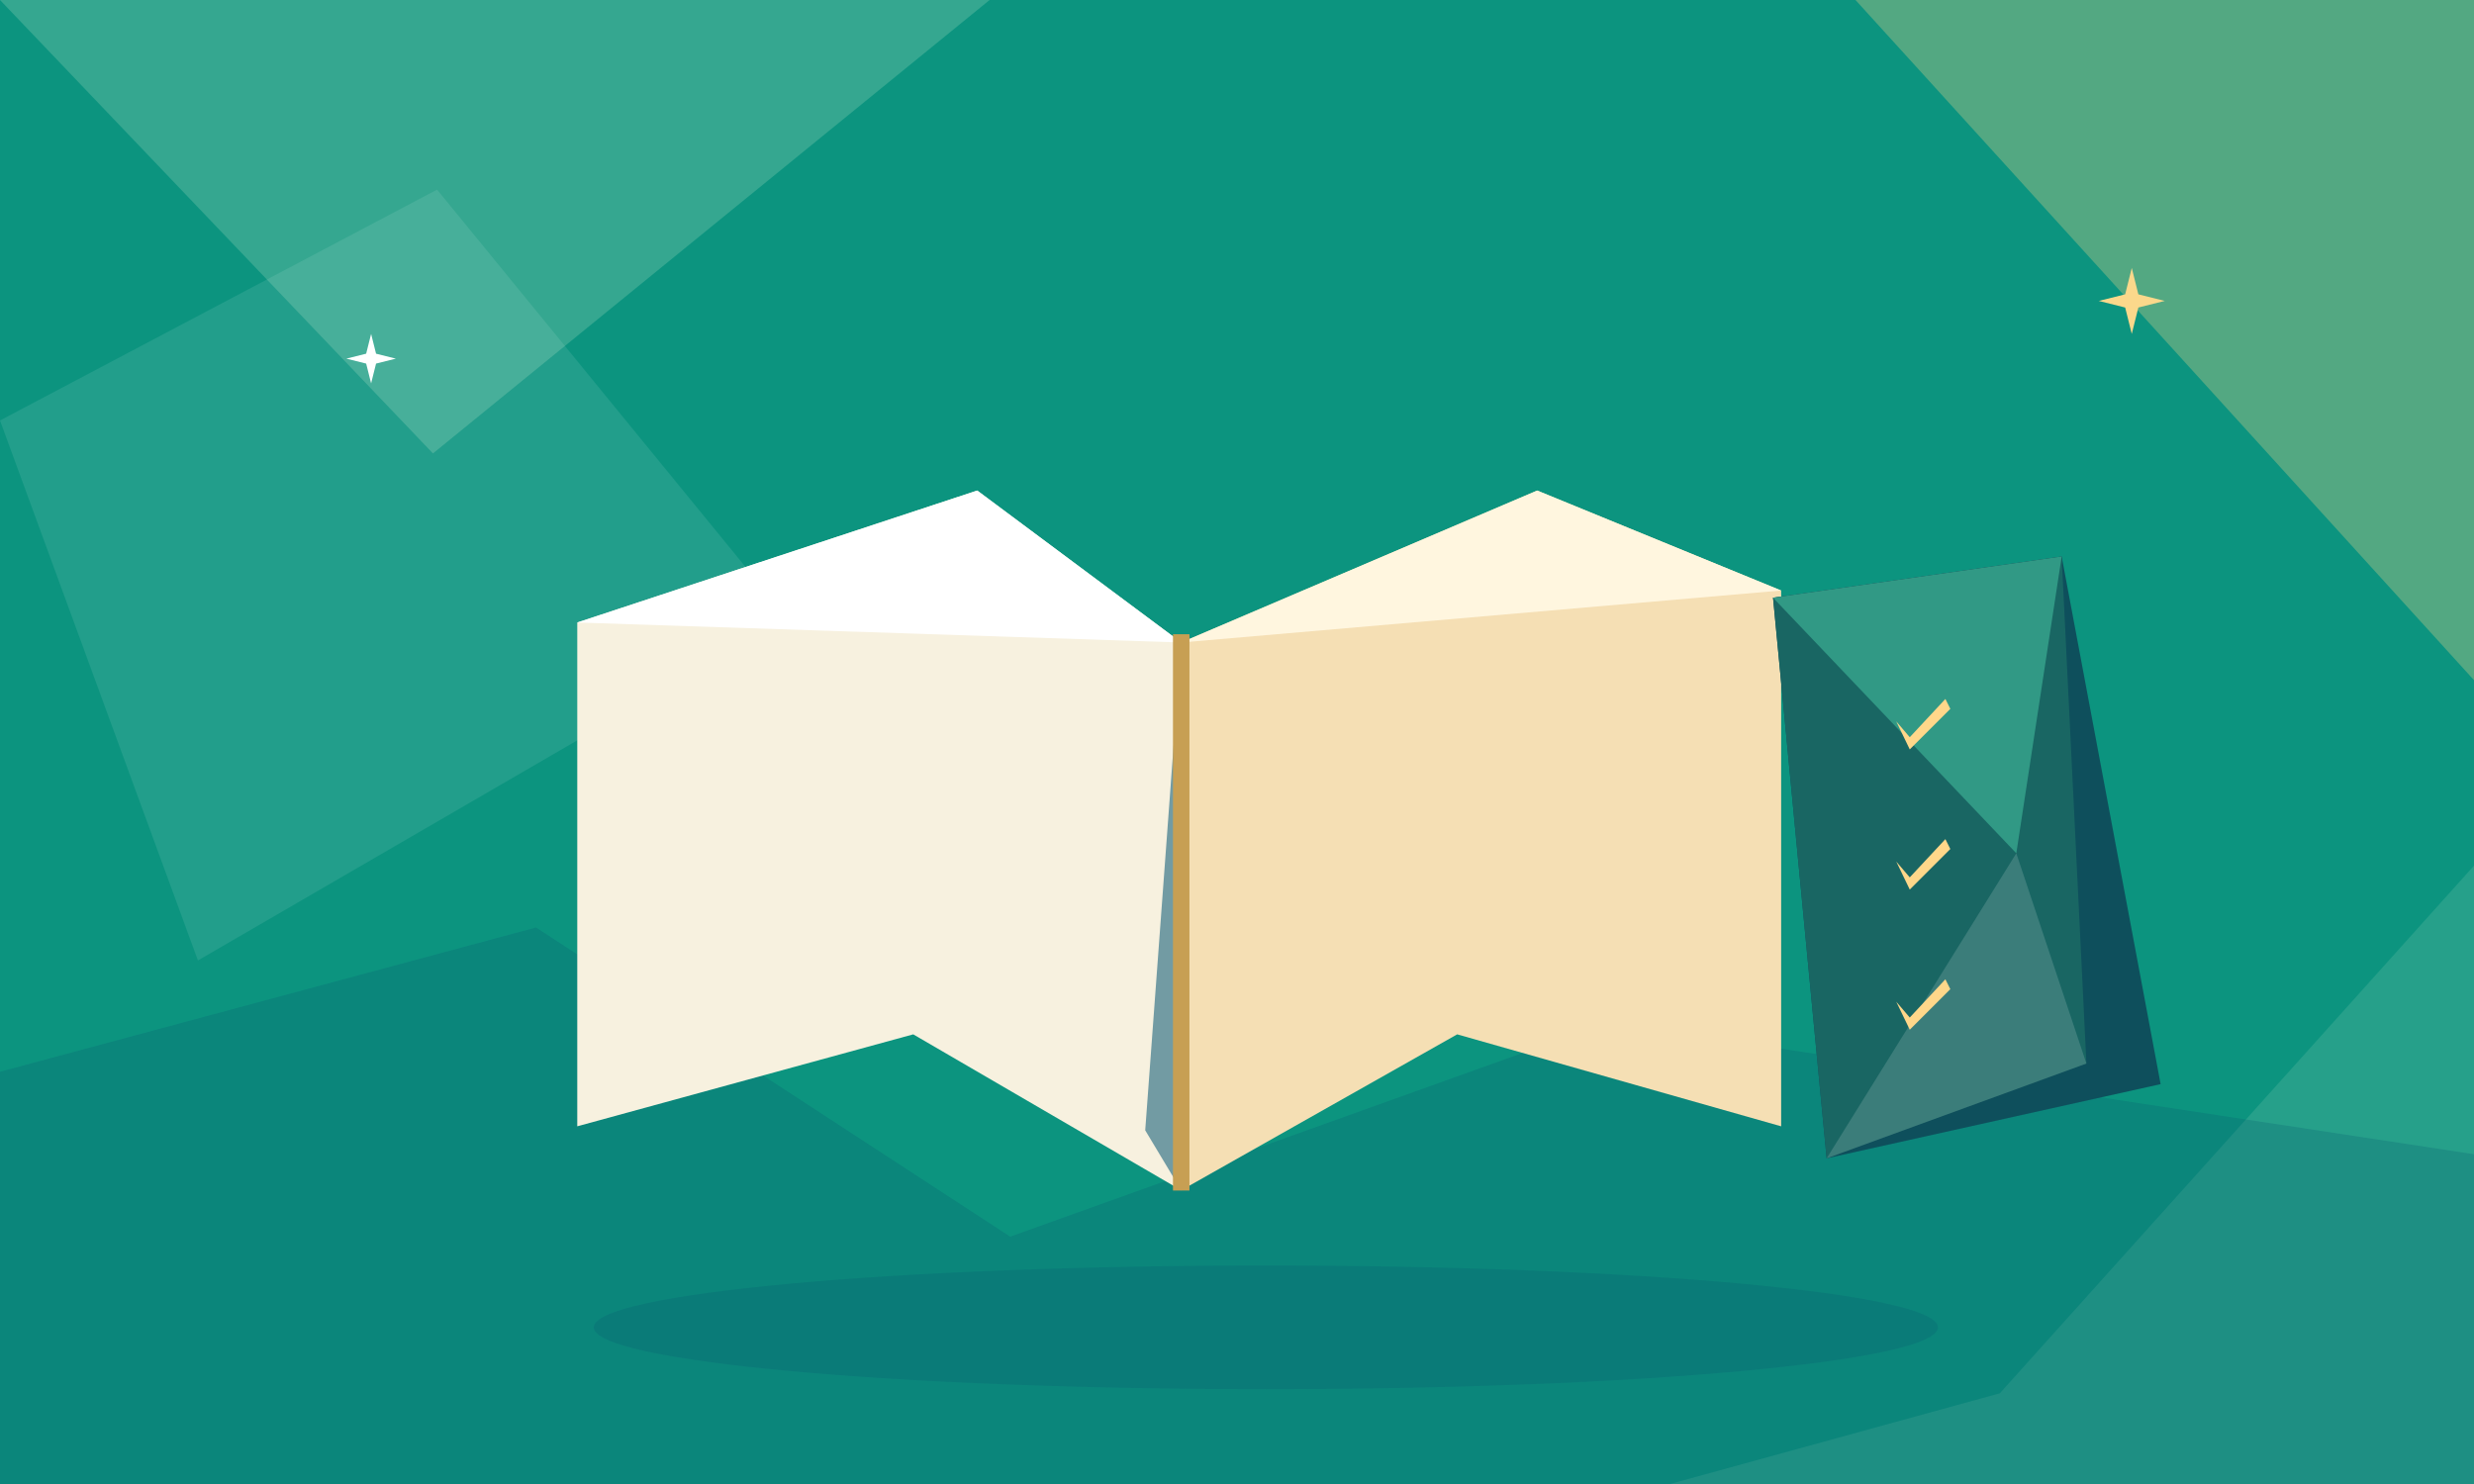
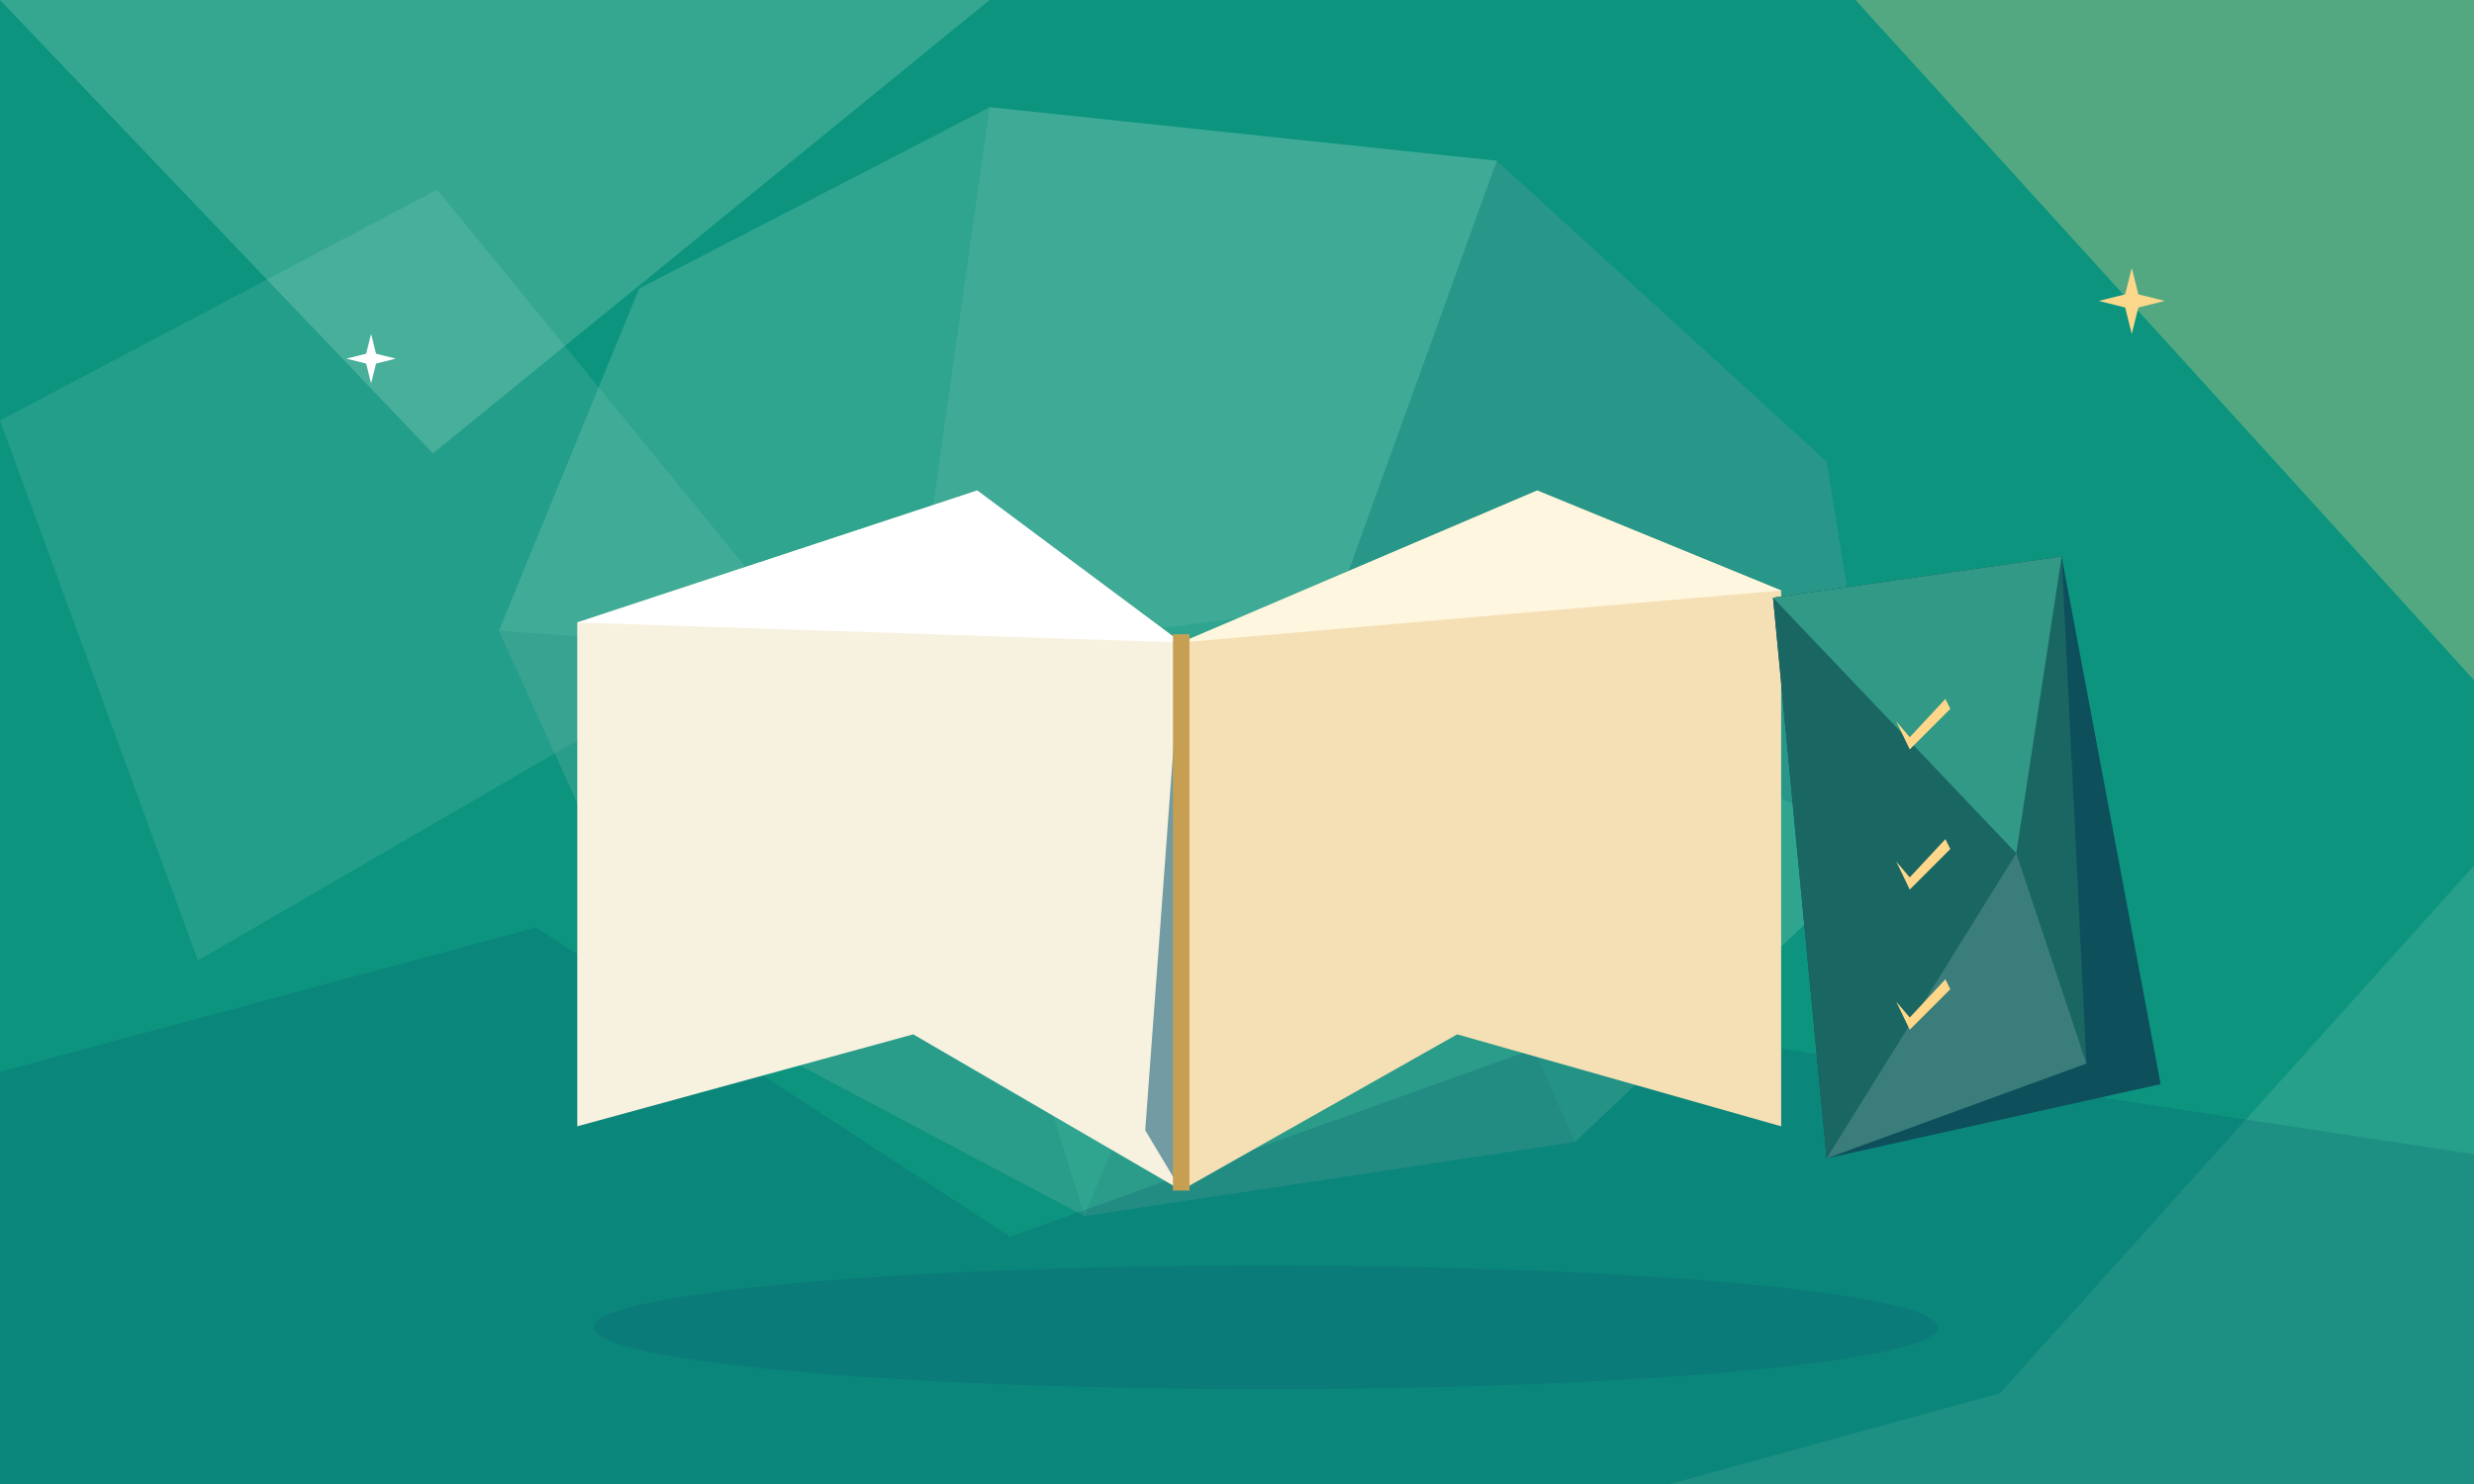
<svg xmlns="http://www.w3.org/2000/svg" width="600" height="360" viewBox="0 0 600 360" role="img" aria-labelledby="title desc">
  <rect width="600" height="360" fill="#0C947F" />
  <polygon points="0,0 240,0 105,110" fill="#B0E0C3" opacity=".25" />
  <polygon points="600,0 450,0 600,165" fill="#FBD88B" opacity=".3" />
  <polygon points="0,102 106,46 191,150 48,233" fill="#fff" opacity=".09" />
  <polygon points="485,338 600,210 600,360 405,360" fill="#B0E0C3" opacity=".16" />
-   <polygon points="NaN,NaN NaN,NaN NaN,NaN NaN,NaN NaN,NaN NaN,NaN NaN,NaN NaN,NaN NaN,NaN NaN,NaN NaN,NaN" fill="#B0E0C3" />
+   <polygon points="155,70 240,26 363,39 443,112 458,205 382,277 263,295 161,241 121,153" fill="#B0E0C3" opacity=".21" />
+   <polygon points="240,26 363,39 324,147 221,160" fill="#FFFFFF" opacity=".08" />
+   <polygon points="121,153 221,160 263,295 161,241" fill="#075A70" opacity=".12" />
  <g opacity=".17">
-     <polygon points="NaN,NaN NaN,NaN NaN,NaN NaN,NaN NaN,NaN NaN,NaN NaN,NaN NaN,NaN NaN,NaN NaN,NaN NaN,NaN" fill="#075A70" />
+     <polygon points="363,39 443,112 458,205 324,147" fill="#075A70" />
+     <polygon points="263,295 324,147 382,277" fill="#075A70" opacity=".65" />
  </g>
  <polygon points="0,260 130,225 245,300 390,248 600,280 600,360 0,360" fill="#075A70" opacity=".25" />
  <ellipse cx="307" cy="322" rx="163" ry="15" fill="#075A70" opacity=".25" />
  <polygon points="140,151.01 237,119 286.47,155.86 286.47,288.75 221.48,250.92 140,273.23" fill="#F7F1DF" />
  <polygon points="286.47,155.86 372.8,119 431.97,143.25 431.97,273.23 353.4,250.92 286.47,288.75" fill="#F5DFB4" />
  <polygon points="140,151.01 237,119 286.47,155.86" fill="#FFFFFF" />
  <polygon points="286.47,155.86 372.8,119 431.97,143.25" fill="#FFF6DF" />
  <polygon points="286.47,155.86 286.47,288.75 277.74,274.2" fill="#729BA3" />
  <path d="M286.47 155.86L286.47 286.81" fill="none" stroke="#C79F53" stroke-width="4" stroke-linecap="square" />
  <polygon points="430,145 500,135 524,263 443,281" fill="#0E4F5C" />
  <polygon points="430,145 500,135 506,258 443,281" fill="#196663" />
  <polygon points="430,145 500,135 489,207" fill="#319985" />
  <polygon points="443,281 506,258 489,207" fill="#fff" opacity=".15" />
  <polygon points="459.88,175 463.16,178.84 471.8,169.56 473,171.96 463.16,181.8" fill="#FFD78A" />
  <polygon points="459.88,209 463.16,212.84 471.8,203.56 473,205.96 463.16,215.8" fill="#FFD78A" />
  <polygon points="459.88,243 463.16,246.84 471.8,237.56 473,239.96 463.16,249.8" fill="#FFD78A" />
  <polygon points="517,65 518.6,71.4 525,73 518.6,74.6 517,81 515.4,74.6 509,73 515.4,71.4" fill="#FBD88B" />
  <polygon points="90,81 91.2,85.8 96,87 91.2,88.2 90,93 88.8,88.2 84,87 88.8,85.8" fill="#fff" />
</svg>
